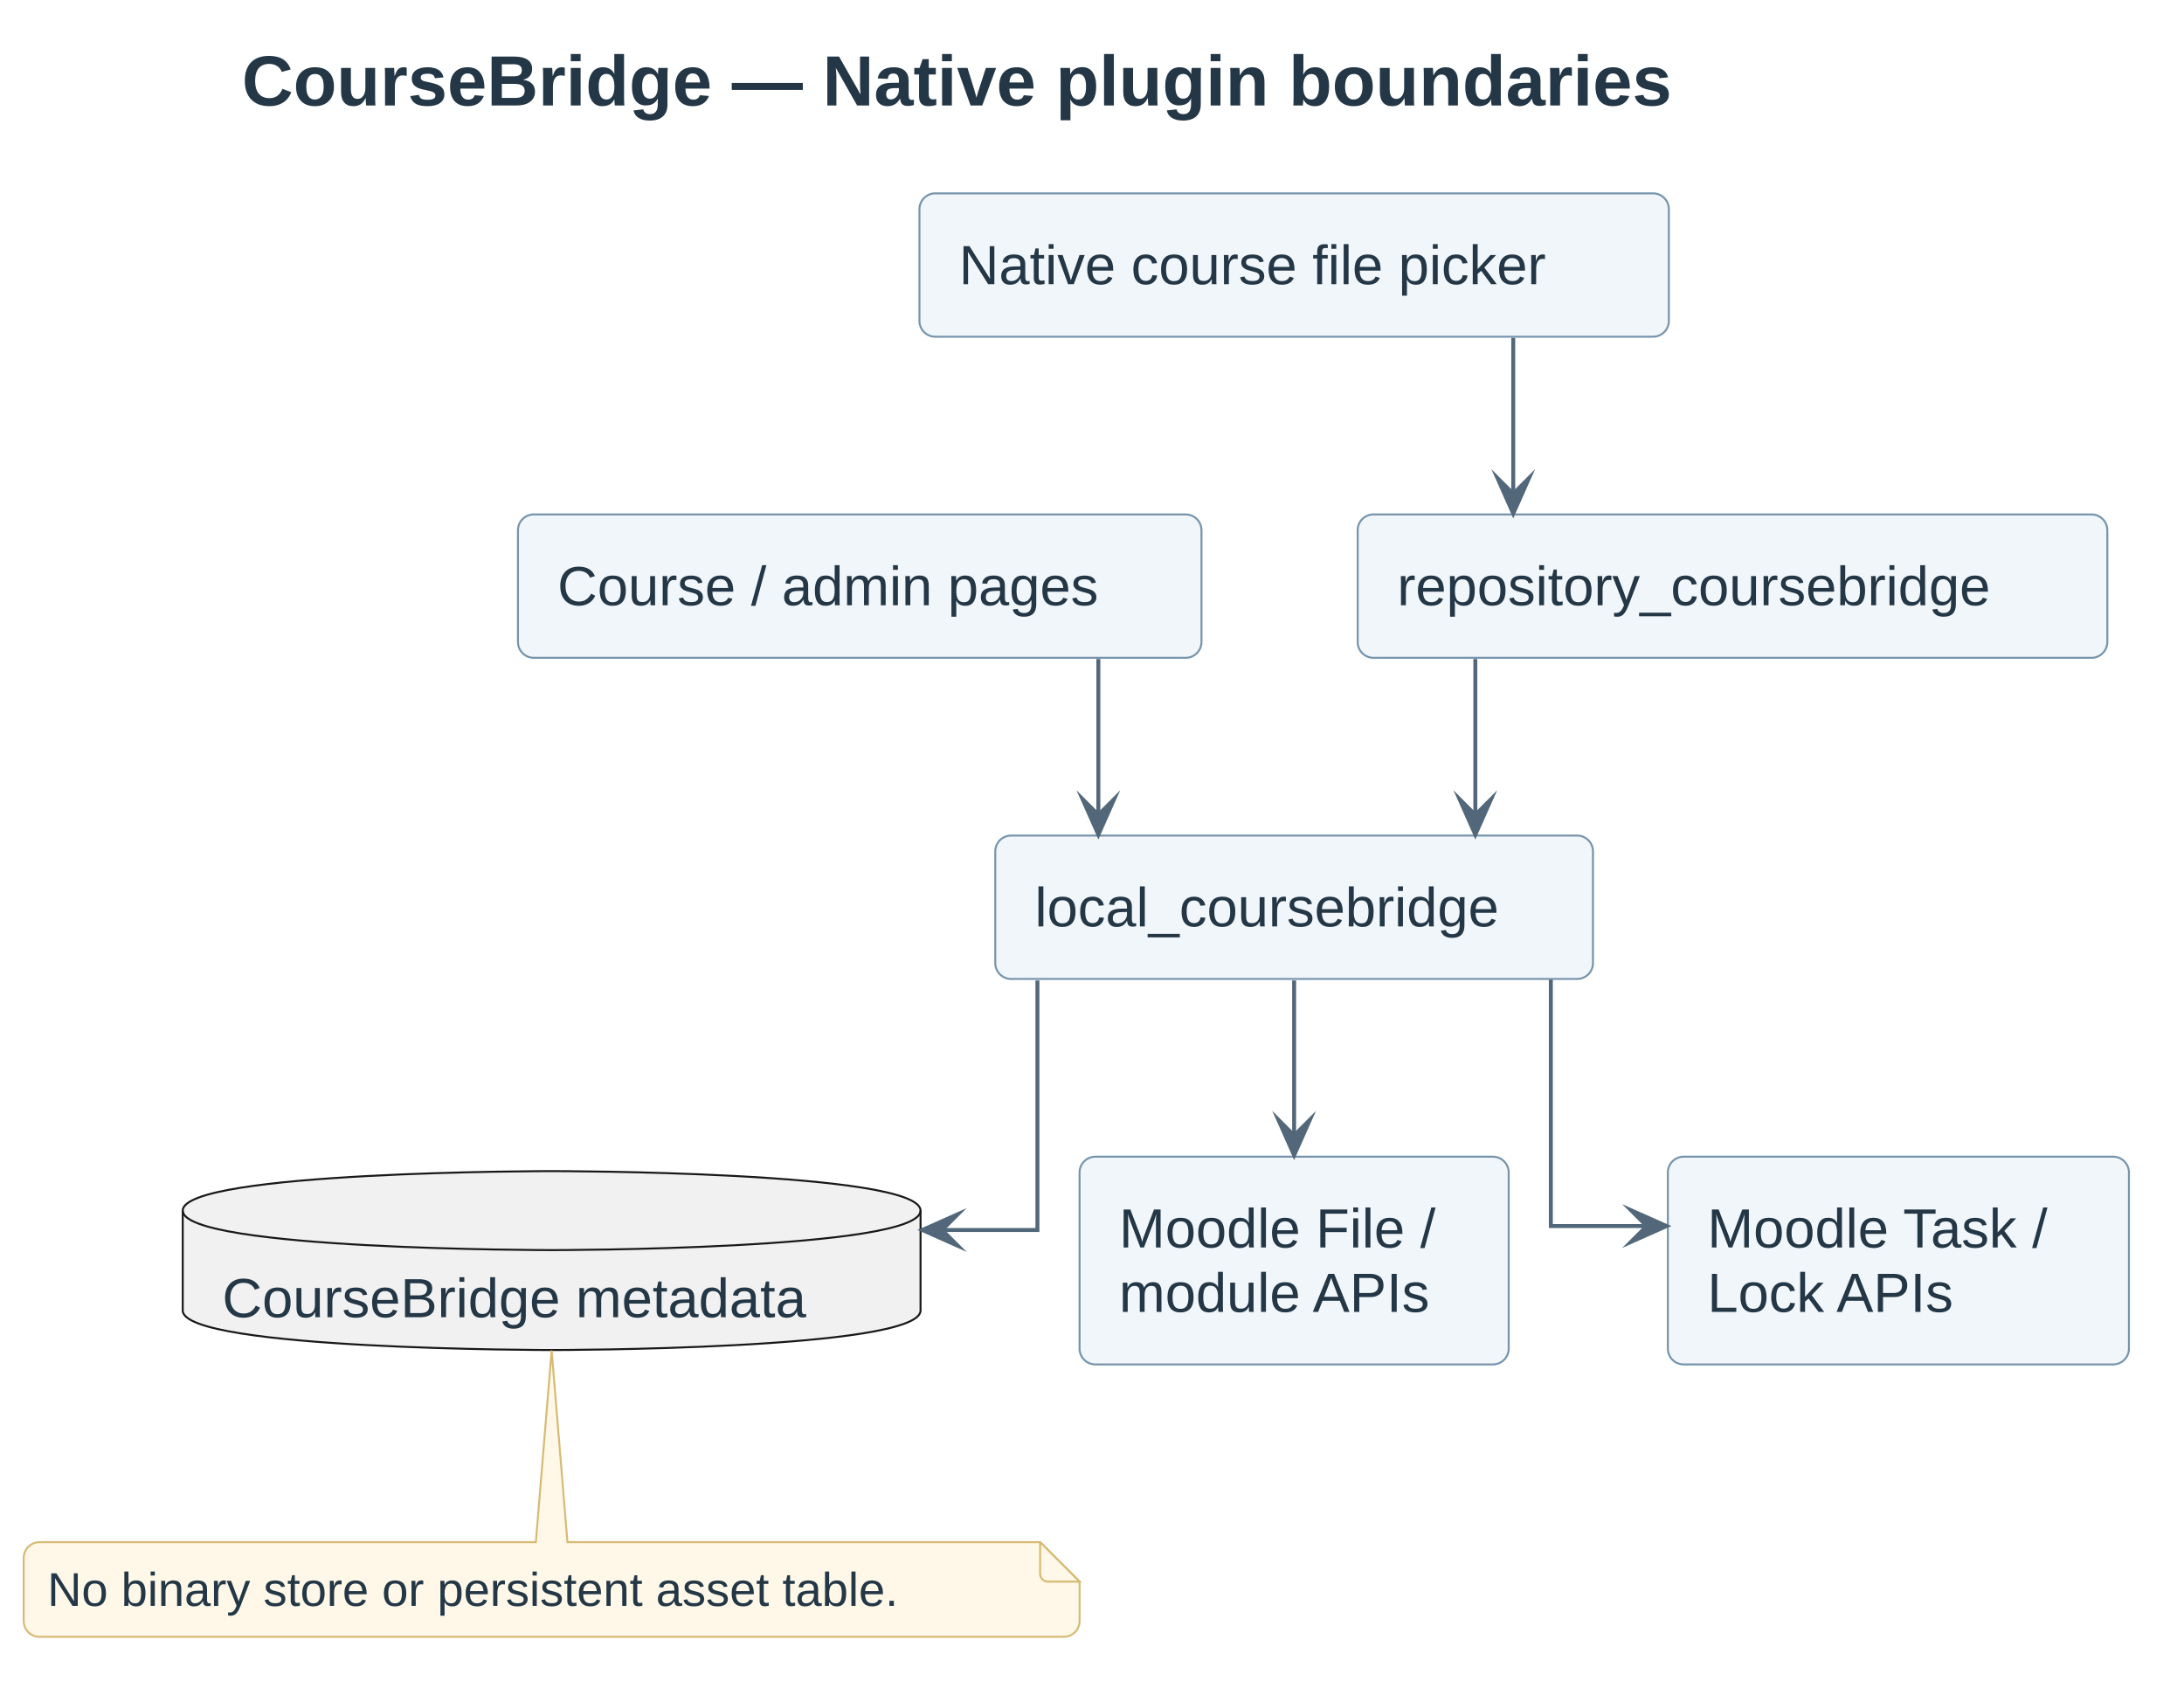
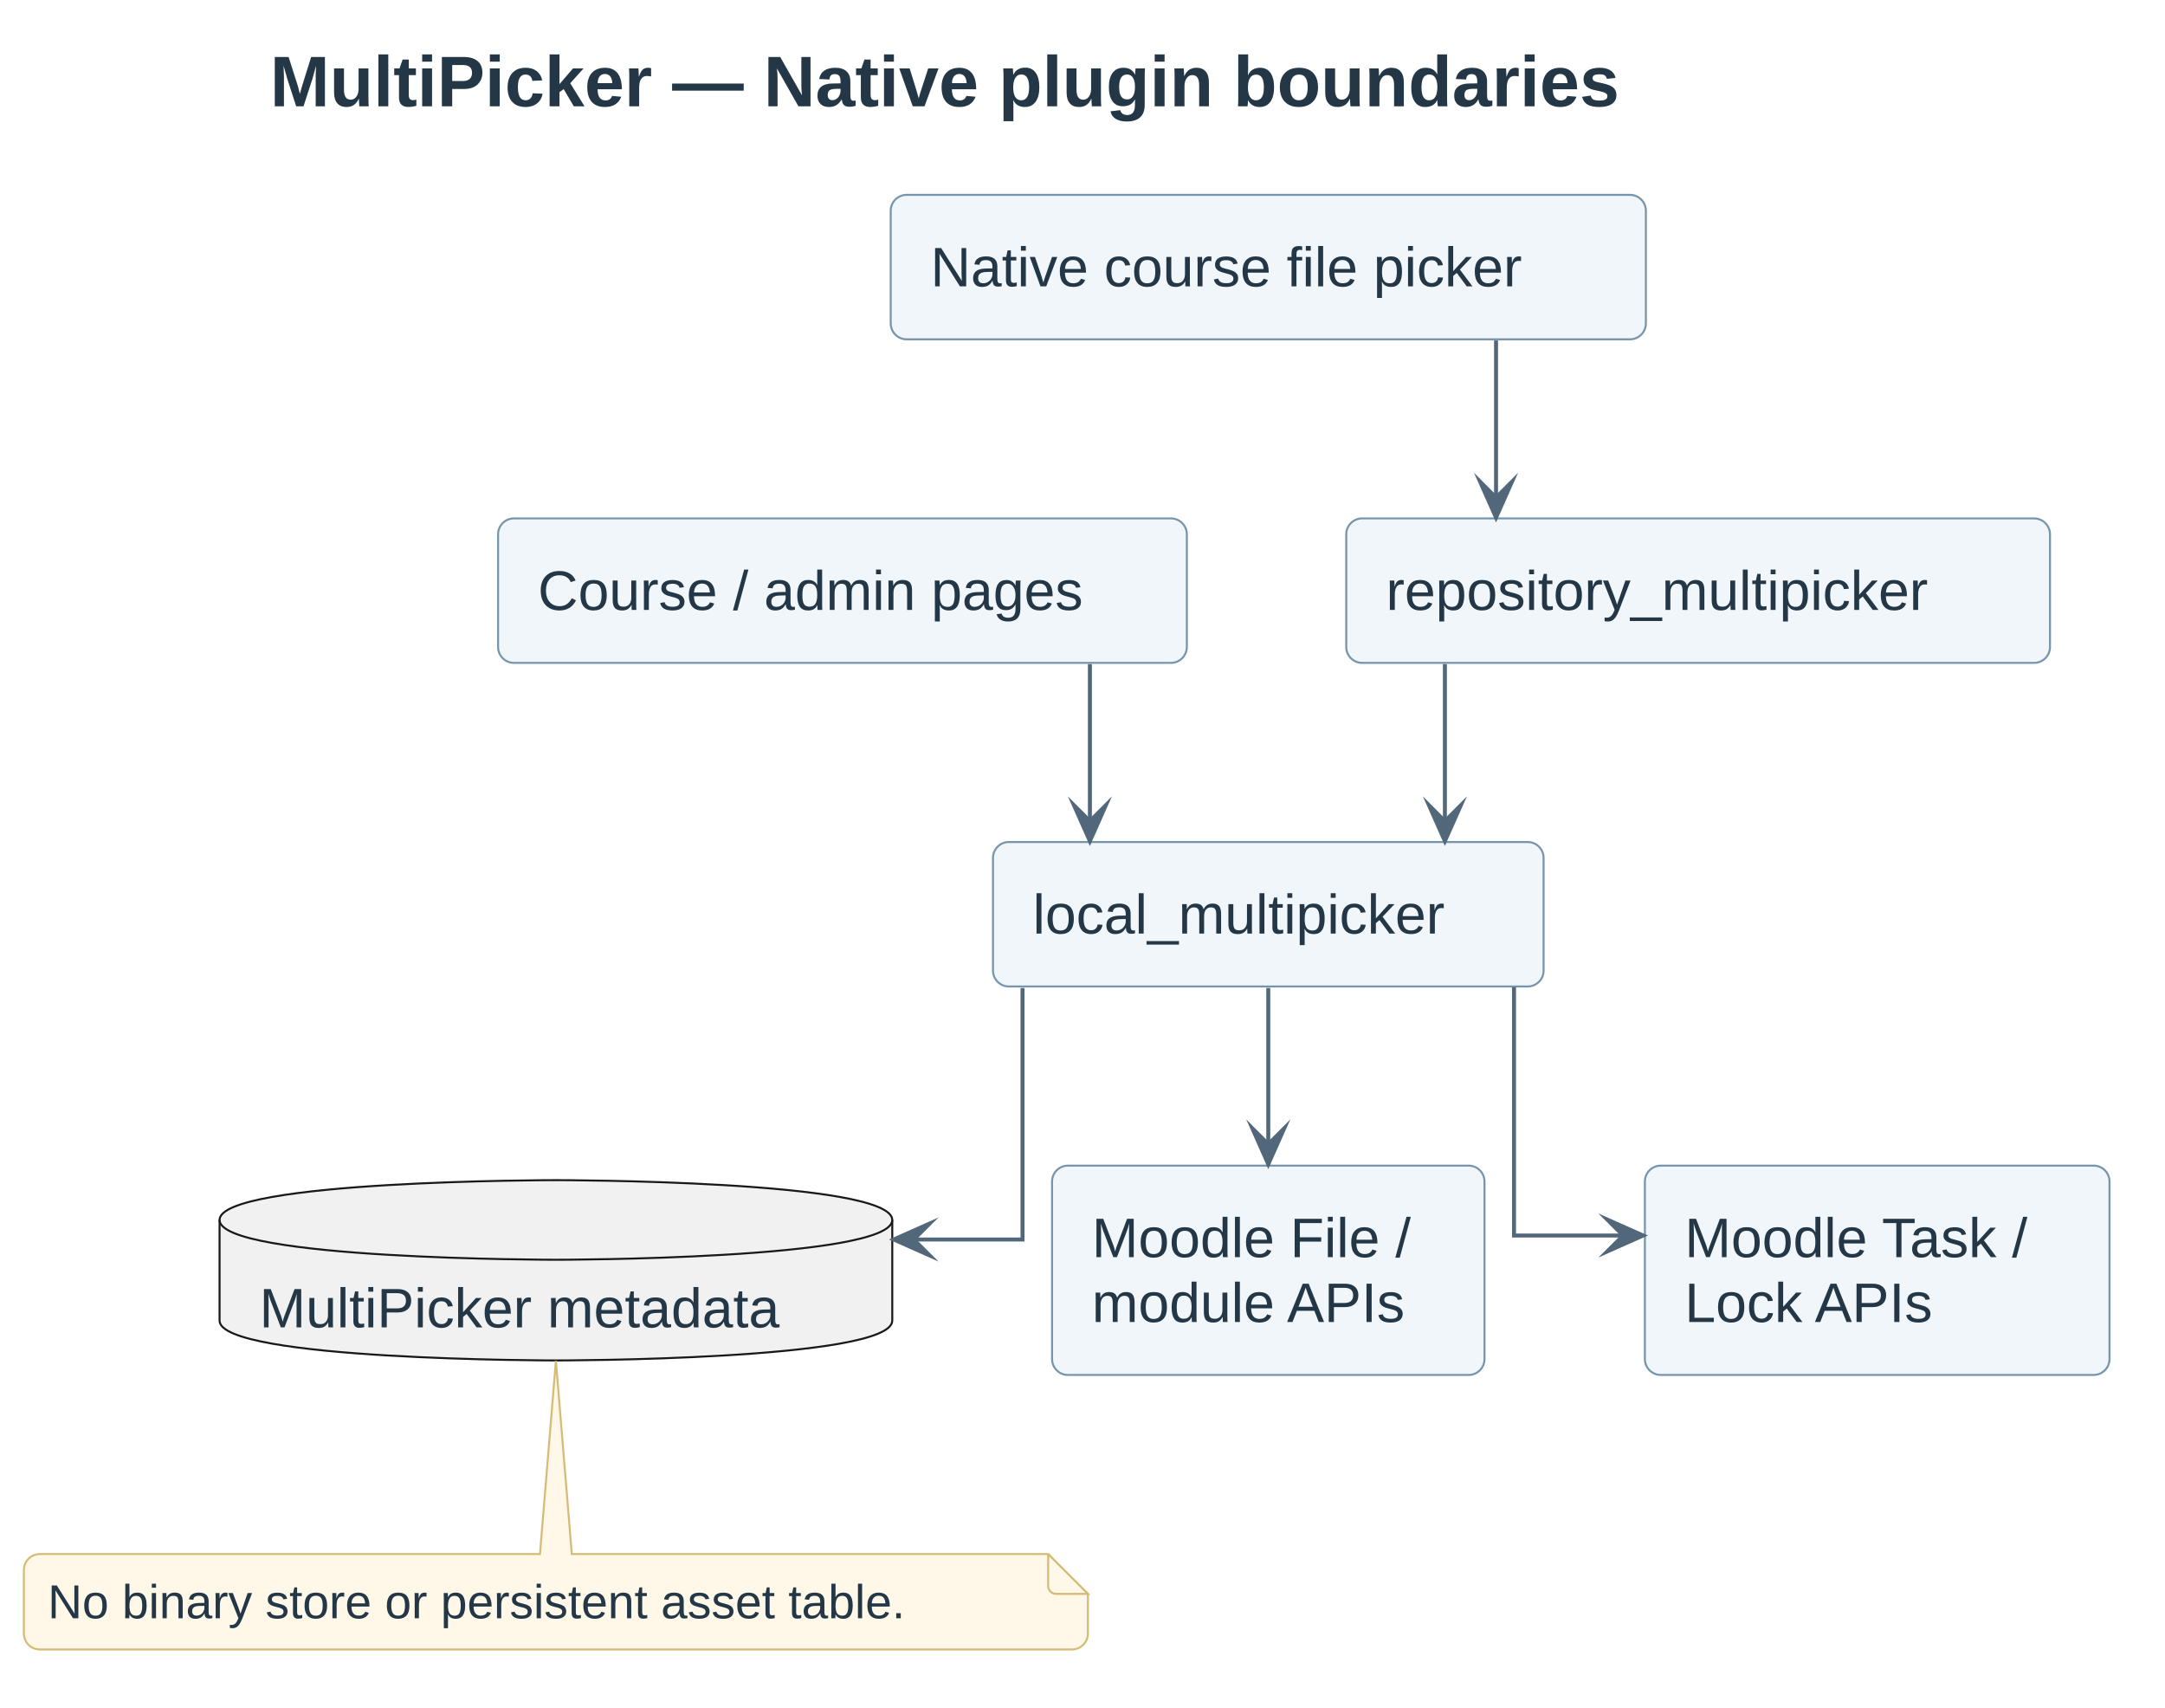
- <svg xmlns="http://www.w3.org/2000/svg" version="1.1" data-diagram-type="DESCRIPTION" style="width:553px;height:429px;background:#FFFFFF;" width="553px" height="429px" viewBox="0 0 553 429" zoomAndPan="magnify" preserveAspectRatio="none" contentStyleType="text/css">
+ <svg xmlns="http://www.w3.org/2000/svg" version="1.1" data-diagram-type="DESCRIPTION" style="width:544px;height:429px;background:#FFFFFF;" width="544px" height="429px" viewBox="0 0 544 429" zoomAndPan="magnify" preserveAspectRatio="none" contentStyleType="text/css">
  <defs />
  <g font-family="sans-serif" lengthAdjust="spacing">
    <g class="title" data-source-line="2">
-       <text x="61.257" y="26.708" fill="#243746" font-size="18" textLength="423.545" font-weight="700" font-family="Arial">CourseBridge — Native plugin boundaries</text>
+       <text x="67.844" y="26.708" fill="#243746" font-size="18" textLength="401.37" font-weight="700" font-family="Arial">MultiPicker — Native plugin boundaries</text>
    </g>
    <g class="entity" data-qualified-name="Picker" id="ent0001" data-source-line="4">
-       <rect x="232.81" y="48.953" width="189.75" height="36.297" fill="#F1F6FA" style="stroke:#7694AB;stroke-width:0.5;" rx="4" ry="4" />
-       <text x="242.81" y="71.948" fill="#243746" font-size="14" textLength="169.75" font-family="Arial">Native course file picker</text>
+       <rect x="223.81" y="48.953" width="189.75" height="36.297" fill="#F1F6FA" style="stroke:#7694AB;stroke-width:0.5;" rx="4" ry="4" />
+       <text x="233.81" y="71.948" fill="#243746" font-size="14" textLength="169.75" font-family="Arial">Native course file picker</text>
    </g>
    <g class="entity" data-qualified-name="Pages" id="ent0002" data-source-line="5">
-       <rect x="131.15" y="130.243" width="173.07" height="36.297" fill="#F1F6FA" style="stroke:#7694AB;stroke-width:0.5;" rx="4" ry="4" />
-       <text x="141.15" y="153.238" fill="#243746" font-size="14" textLength="153.07" font-family="Arial">Course / admin pages</text>
+       <rect x="125.15" y="130.243" width="173.07" height="36.297" fill="#F1F6FA" style="stroke:#7694AB;stroke-width:0.5;" rx="4" ry="4" />
+       <text x="135.15" y="153.238" fill="#243746" font-size="14" textLength="153.07" font-family="Arial">Course / admin pages</text>
    </g>
    <g class="entity" data-qualified-name="Repository" id="ent0003" data-source-line="6">
-       <rect x="343.77" y="130.243" width="189.818" height="36.297" fill="#F1F6FA" style="stroke:#7694AB;stroke-width:0.5;" rx="4" ry="4" />
-       <text x="353.77" y="153.238" fill="#243746" font-size="14" textLength="169.818" font-family="Arial">repository_coursebridge</text>
+       <rect x="338.27" y="130.243" width="176.83" height="36.297" fill="#F1F6FA" style="stroke:#7694AB;stroke-width:0.5;" rx="4" ry="4" />
+       <text x="348.27" y="153.238" fill="#243746" font-size="14" textLength="156.83" font-family="Arial">repository_multipicker</text>
    </g>
    <g class="entity" data-qualified-name="Local" id="ent0004" data-source-line="7">
-       <rect x="252.01" y="211.543" width="151.339" height="36.297" fill="#F1F6FA" style="stroke:#7694AB;stroke-width:0.5;" rx="4" ry="4" />
-       <text x="262.01" y="234.538" fill="#243746" font-size="14" textLength="131.339" font-family="Arial">local_coursebridge</text>
+       <rect x="249.51" y="211.543" width="138.351" height="36.297" fill="#F1F6FA" style="stroke:#7694AB;stroke-width:0.5;" rx="4" ry="4" />
+       <text x="259.51" y="234.538" fill="#243746" font-size="14" textLength="118.351" font-family="Arial">local_multipicker</text>
    </g>
    <g class="entity" data-qualified-name="Metadata" id="ent0005" data-source-line="8">
-       <path d="M46.27,306.493 C46.27,296.493 139.679,296.493 139.679,296.493 C139.679,296.493 233.087,296.493 233.087,306.493 L233.087,331.79 C233.087,341.79 139.679,341.79 139.679,341.79 C139.679,341.79 46.27,341.79 46.27,331.79 L46.27,306.493" style="stroke:#181818;stroke-width:0.5;" fill="#F1F1F1" />
-       <path d="M46.27,306.493 C46.27,316.493 139.679,316.493 139.679,316.493 C139.679,316.493 233.087,316.493 233.087,306.493" style="stroke:#181818;stroke-width:0.5;" fill="none" />
-       <text x="56.27" y="333.488" fill="#243746" font-size="14" textLength="166.817" font-family="Arial">CourseBridge metadata</text>
+       <path d="M55.17,306.493 C55.17,296.493 139.685,296.493 139.685,296.493 C139.685,296.493 224.2,296.493 224.2,306.493 L224.2,331.79 C224.2,341.79 139.685,341.79 139.685,341.79 C139.685,341.79 55.17,341.79 55.17,331.79 L55.17,306.493" style="stroke:#181818;stroke-width:0.5;" fill="#F1F1F1" />
+       <path d="M55.17,306.493 C55.17,316.493 139.685,316.493 139.685,316.493 C139.685,316.493 224.2,316.493 224.2,306.493" style="stroke:#181818;stroke-width:0.5;" fill="none" />
+       <text x="65.17" y="333.488" fill="#243746" font-size="14" textLength="149.03" font-family="Arial">MultiPicker metadata</text>
    </g>
    <g class="entity" data-qualified-name="Files" id="ent0006" data-source-line="9">
-       <rect x="273.35" y="292.843" width="108.662" height="52.594" fill="#F1F6FA" style="stroke:#7694AB;stroke-width:0.5;" rx="4" ry="4" />
-       <text x="283.35" y="315.838" fill="#243746" font-size="14" textLength="88.662" font-family="Arial">Moodle File /</text>
-       <text x="283.35" y="332.135" fill="#243746" font-size="14" textLength="86.358" font-family="Arial">module APIs</text>
+       <rect x="264.35" y="292.843" width="108.662" height="52.594" fill="#F1F6FA" style="stroke:#7694AB;stroke-width:0.5;" rx="4" ry="4" />
+       <text x="274.35" y="315.838" fill="#243746" font-size="14" textLength="88.662" font-family="Arial">Moodle File /</text>
+       <text x="274.35" y="332.135" fill="#243746" font-size="14" textLength="86.358" font-family="Arial">module APIs</text>
    </g>
    <g class="entity" data-qualified-name="Tasks" id="ent0007" data-source-line="10">
-       <rect x="422.31" y="292.843" width="116.749" height="52.594" fill="#F1F6FA" style="stroke:#7694AB;stroke-width:0.5;" rx="4" ry="4" />
-       <text x="432.31" y="315.838" fill="#243746" font-size="14" textLength="96.749" font-family="Arial">Moodle Task /</text>
-       <text x="432.31" y="332.135" fill="#243746" font-size="14" textLength="66.063" font-family="Arial">Lock APIs</text>
+       <rect x="413.31" y="292.843" width="116.749" height="52.594" fill="#F1F6FA" style="stroke:#7694AB;stroke-width:0.5;" rx="4" ry="4" />
+       <text x="423.31" y="315.838" fill="#243746" font-size="14" textLength="96.749" font-family="Arial">Moodle Task /</text>
+       <text x="423.31" y="332.135" fill="#243746" font-size="14" textLength="66.063" font-family="Arial">Lock APIs</text>
    </g>
    <g class="entity" data-qualified-name="GMN17" id="ent0018" data-source-line="20">
      <path d="M6,394.433 L6,410.402 A4,4 0 0 0 10,414.402 L269.363,414.402 A4,4 0 0 0 273.363,410.402 L273.363,400.433 L263.363,390.433 L143.68,390.433 L139.68,341.893 L135.68,390.433 L10,390.433 A4,4 0 0 0 6,394.433" style="stroke:#D6BB75;stroke-width:0.5;" fill="#FFF8E8" />
      <path d="M263.363,390.433 L263.363,398.433 A2,2 0 0 0 265.363,400.433 L273.363,400.433 L263.363,390.433" style="stroke:#D6BB75;stroke-width:0.5;" fill="#FFF8E8" />
      <text x="12" y="406.572" fill="#243746" font-size="12" textLength="246.363" font-family="Arial">No binary store or persistent asset table.</text>
    </g>
    <g class="link" data-entity-1="ent0001" data-entity-2="ent0003" id="lnk8" data-source-line="11" data-link-type="dependency">
-       <path d="M383.16,85.543 C383.16,98.853 383.16,111.733 383.16,125.023" style="stroke:#526779;stroke-width:1;" fill="none" id="Picker-to-Repository" />
-       <polygon points="383.16,130.023,387.16,121.023,383.16,125.023,379.16,121.023,383.16,130.023" fill="#526779" style="stroke:#526779;stroke-width:1;stroke-linejoin:miter;stroke-miterlimit:10;" />
+       <path d="M375.91,85.543 C375.91,98.853 375.91,111.733 375.91,125.023" style="stroke:#526779;stroke-width:1;" fill="none" id="Picker-to-Repository" />
+       <polygon points="375.91,130.023,379.91,121.023,375.91,125.023,371.91,121.023,375.91,130.023" fill="#526779" style="stroke:#526779;stroke-width:1;stroke-linejoin:miter;stroke-miterlimit:10;" />
    </g>
    <g class="link" data-entity-1="ent0003" data-entity-2="ent0004" id="lnk9" data-source-line="12" data-link-type="dependency">
-       <path d="M373.56,166.843 C373.56,180.143 373.56,193.033 373.56,206.313" style="stroke:#526779;stroke-width:1;" fill="none" id="Repository-to-Local" />
-       <polygon points="373.56,211.313,377.56,202.313,373.56,206.313,369.56,202.313,373.56,211.313" fill="#526779" style="stroke:#526779;stroke-width:1;stroke-linejoin:miter;stroke-miterlimit:10;" />
+       <path d="M363.06,166.843 C363.06,180.143 363.06,193.033 363.06,206.313" style="stroke:#526779;stroke-width:1;" fill="none" id="Repository-to-Local" />
+       <polygon points="363.06,211.313,367.06,202.313,363.06,206.313,359.06,202.313,363.06,211.313" fill="#526779" style="stroke:#526779;stroke-width:1;stroke-linejoin:miter;stroke-miterlimit:10;" />
    </g>
    <g class="link" data-entity-1="ent0002" data-entity-2="ent0004" id="lnk10" data-source-line="13" data-link-type="dependency">
-       <path d="M278.11,166.843 C278.11,180.143 278.11,193.033 278.11,206.313" style="stroke:#526779;stroke-width:1;" fill="none" id="Pages-to-Local" />
-       <polygon points="278.11,211.313,282.11,202.313,278.11,206.313,274.11,202.313,278.11,211.313" fill="#526779" style="stroke:#526779;stroke-width:1;stroke-linejoin:miter;stroke-miterlimit:10;" />
+       <path d="M273.86,166.843 C273.86,180.143 273.86,193.033 273.86,206.313" style="stroke:#526779;stroke-width:1;" fill="none" id="Pages-to-Local" />
+       <polygon points="273.86,211.313,277.86,202.313,273.86,206.313,269.86,202.313,273.86,211.313" fill="#526779" style="stroke:#526779;stroke-width:1;stroke-linejoin:miter;stroke-miterlimit:10;" />
    </g>
    <g class="link" data-entity-1="ent0004" data-entity-2="ent0005" id="lnk11" data-source-line="14" data-link-type="dependency">
-       <path d="M262.68,248.233 C262.68,272.343 262.68,311.403 262.68,311.403 C262.68,311.403 255.37,311.403 238.53,311.403" style="stroke:#526779;stroke-width:1;" fill="none" id="Local-to-Metadata" />
-       <polygon points="233.53,311.403,242.53,315.403,238.53,311.403,242.53,307.403,233.53,311.403" fill="#526779" style="stroke:#526779;stroke-width:1;stroke-linejoin:miter;stroke-miterlimit:10;" />
+       <path d="M256.93,248.233 C256.93,272.343 256.93,311.403 256.93,311.403 C256.93,311.403 247.92,311.403 229.58,311.403" style="stroke:#526779;stroke-width:1;" fill="none" id="Local-to-Metadata" />
+       <polygon points="224.58,311.403,233.58,315.403,229.58,311.403,233.58,307.403,224.58,311.403" fill="#526779" style="stroke:#526779;stroke-width:1;stroke-linejoin:miter;stroke-miterlimit:10;" />
    </g>
    <g class="link" data-entity-1="ent0004" data-entity-2="ent0006" id="lnk12" data-source-line="15" data-link-type="dependency">
-       <path d="M327.68,248.223 C327.68,261.013 327.68,273.223 327.68,287.483" style="stroke:#526779;stroke-width:1;" fill="none" id="Local-to-Files" />
-       <polygon points="327.68,292.483,331.68,283.483,327.68,287.483,323.68,283.483,327.68,292.483" fill="#526779" style="stroke:#526779;stroke-width:1;stroke-linejoin:miter;stroke-miterlimit:10;" />
+       <path d="M318.68,248.223 C318.68,261.013 318.68,273.223 318.68,287.483" style="stroke:#526779;stroke-width:1;" fill="none" id="Local-to-Files" />
+       <polygon points="318.68,292.483,322.68,283.483,318.68,287.483,314.68,283.483,318.68,292.483" fill="#526779" style="stroke:#526779;stroke-width:1;stroke-linejoin:miter;stroke-miterlimit:10;" />
    </g>
    <g class="link" data-entity-1="ent0004" data-entity-2="ent0007" id="lnk13" data-source-line="16" data-link-type="dependency">
-       <path d="M392.68,248.003 C392.68,271.823 392.68,310.403 392.68,310.403 C392.68,310.403 400.84,310.403 416.98,310.403" style="stroke:#526779;stroke-width:1;" fill="none" id="Local-to-Tasks" />
-       <polygon points="421.98,310.403,412.98,306.403,416.98,310.403,412.98,314.403,421.98,310.403" fill="#526779" style="stroke:#526779;stroke-width:1;stroke-linejoin:miter;stroke-miterlimit:10;" />
+       <path d="M380.43,248.003 C380.43,271.823 380.43,310.403 380.43,310.403 C380.43,310.403 390.21,310.403 407.86,310.403" style="stroke:#526779;stroke-width:1;" fill="none" id="Local-to-Tasks" />
+       <polygon points="412.86,310.403,403.86,306.403,407.86,310.403,403.86,314.403,412.86,310.403" fill="#526779" style="stroke:#526779;stroke-width:1;stroke-linejoin:miter;stroke-miterlimit:10;" />
    </g>
  </g>
</svg>
